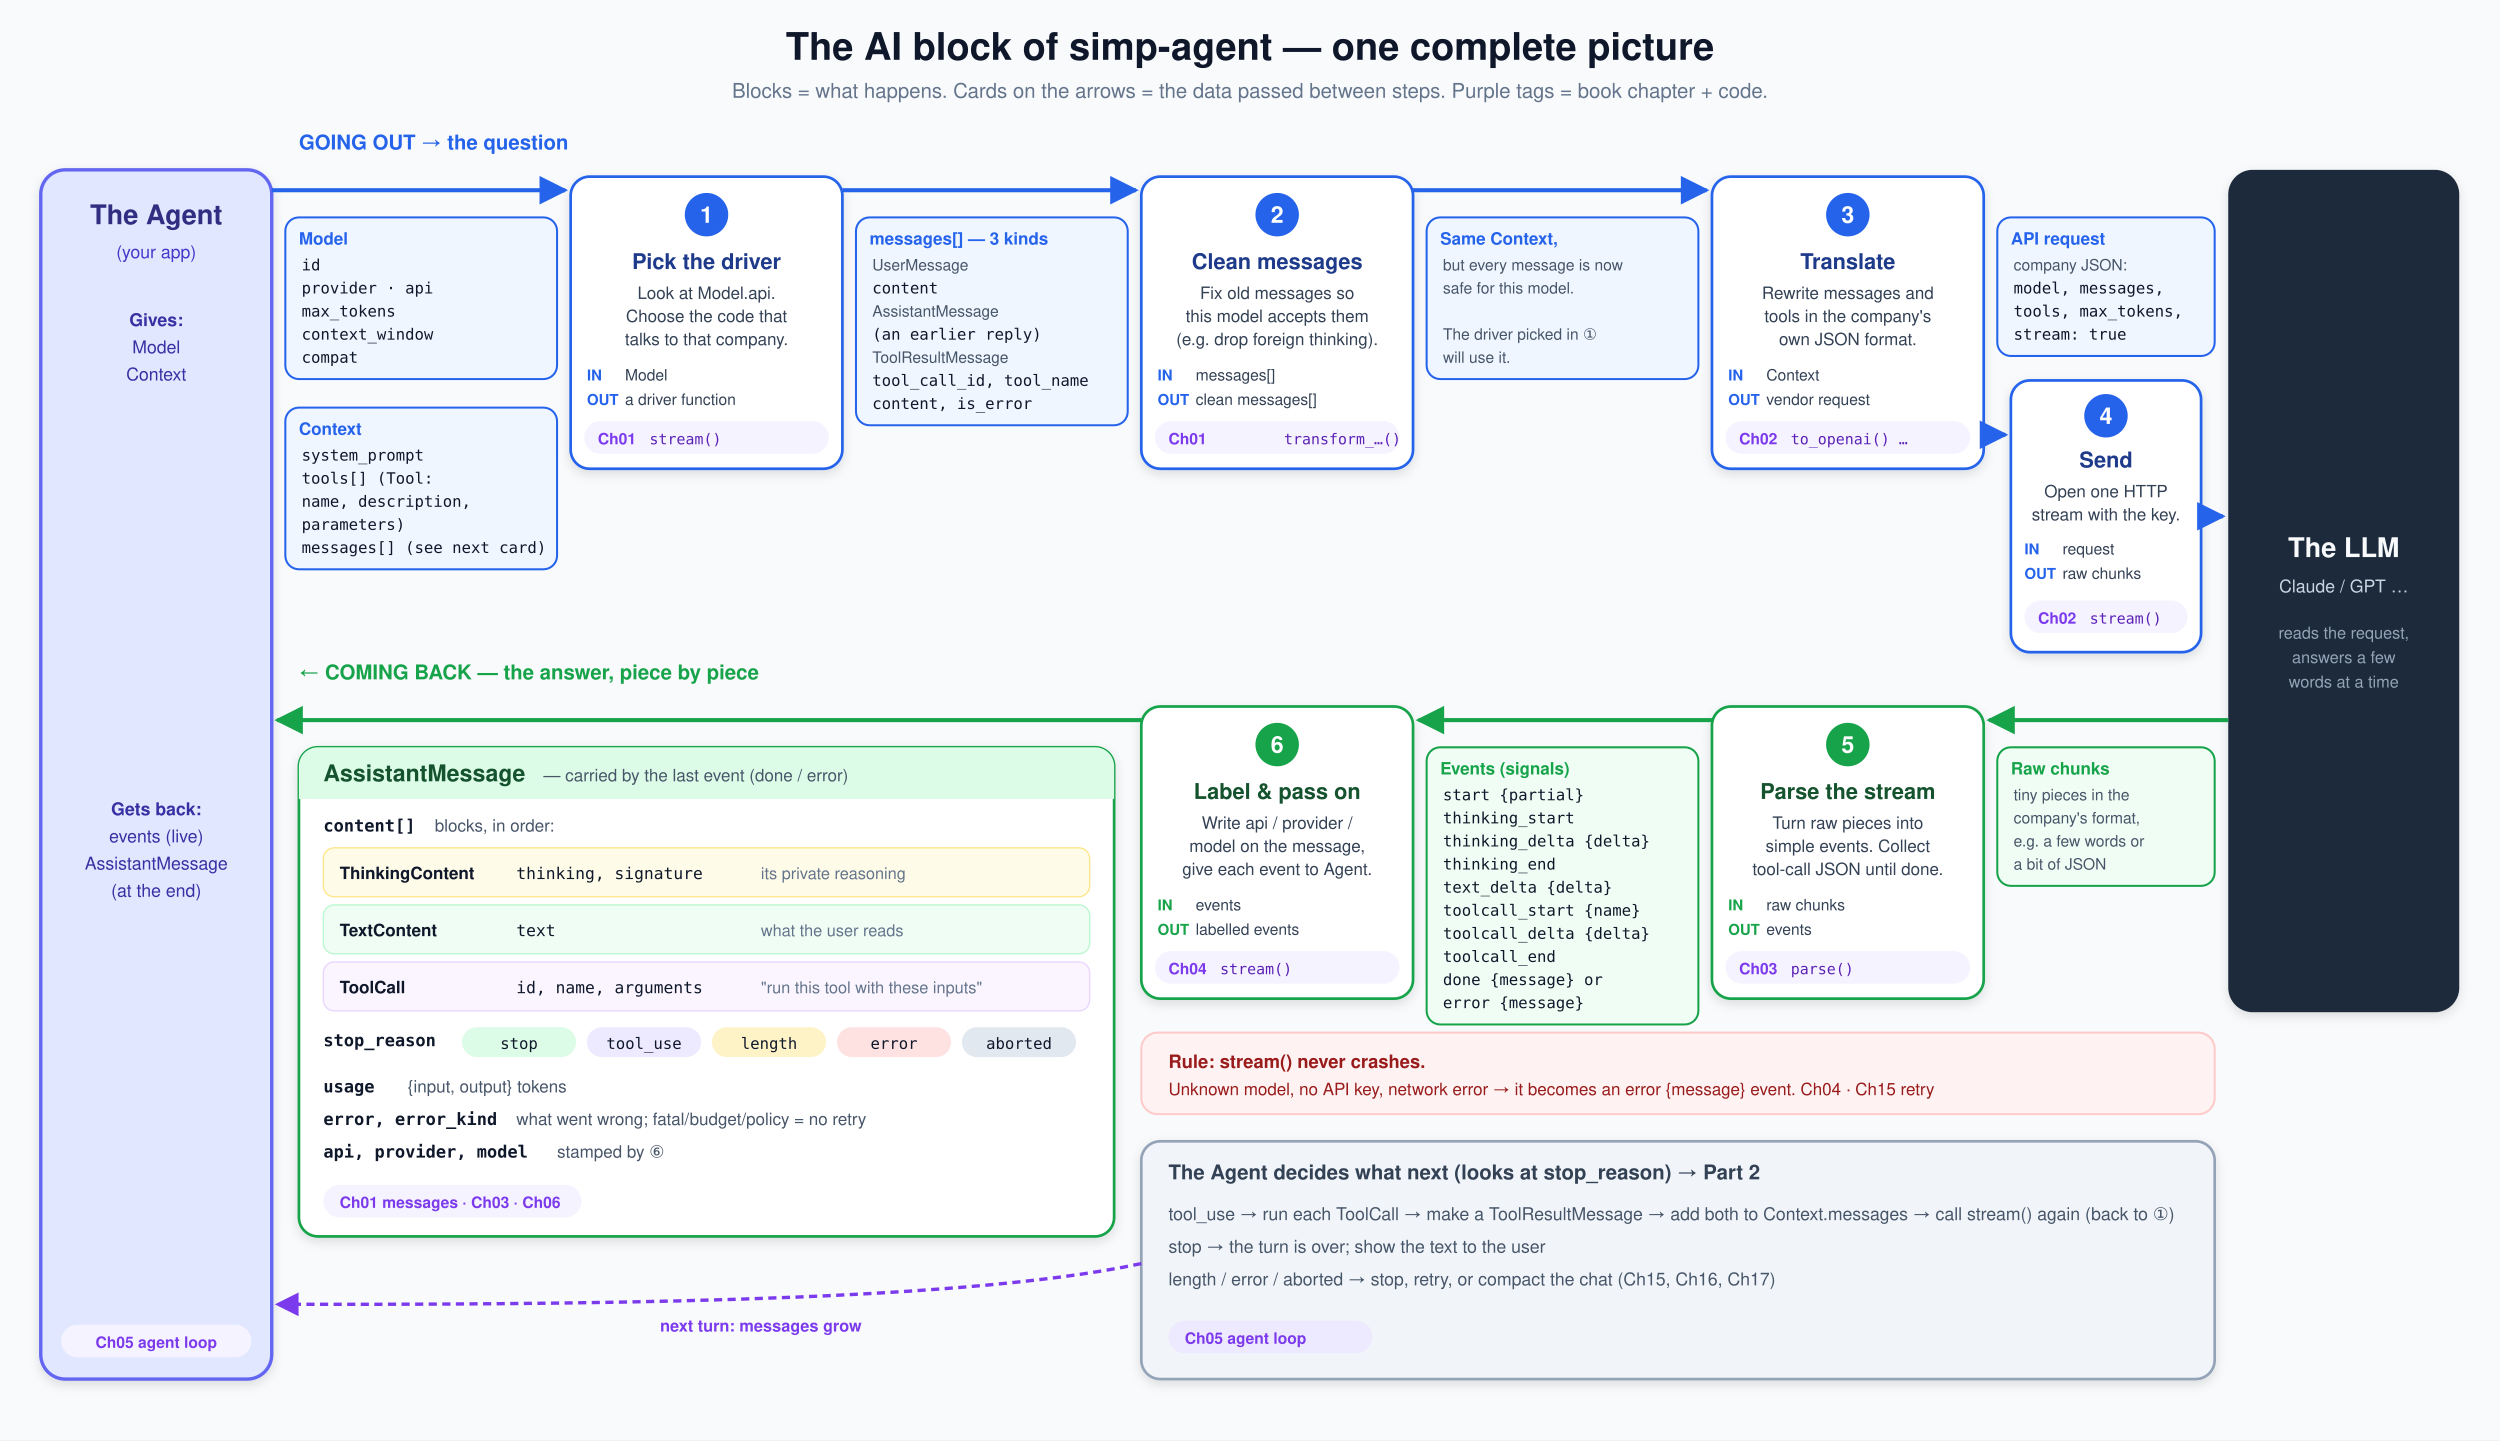
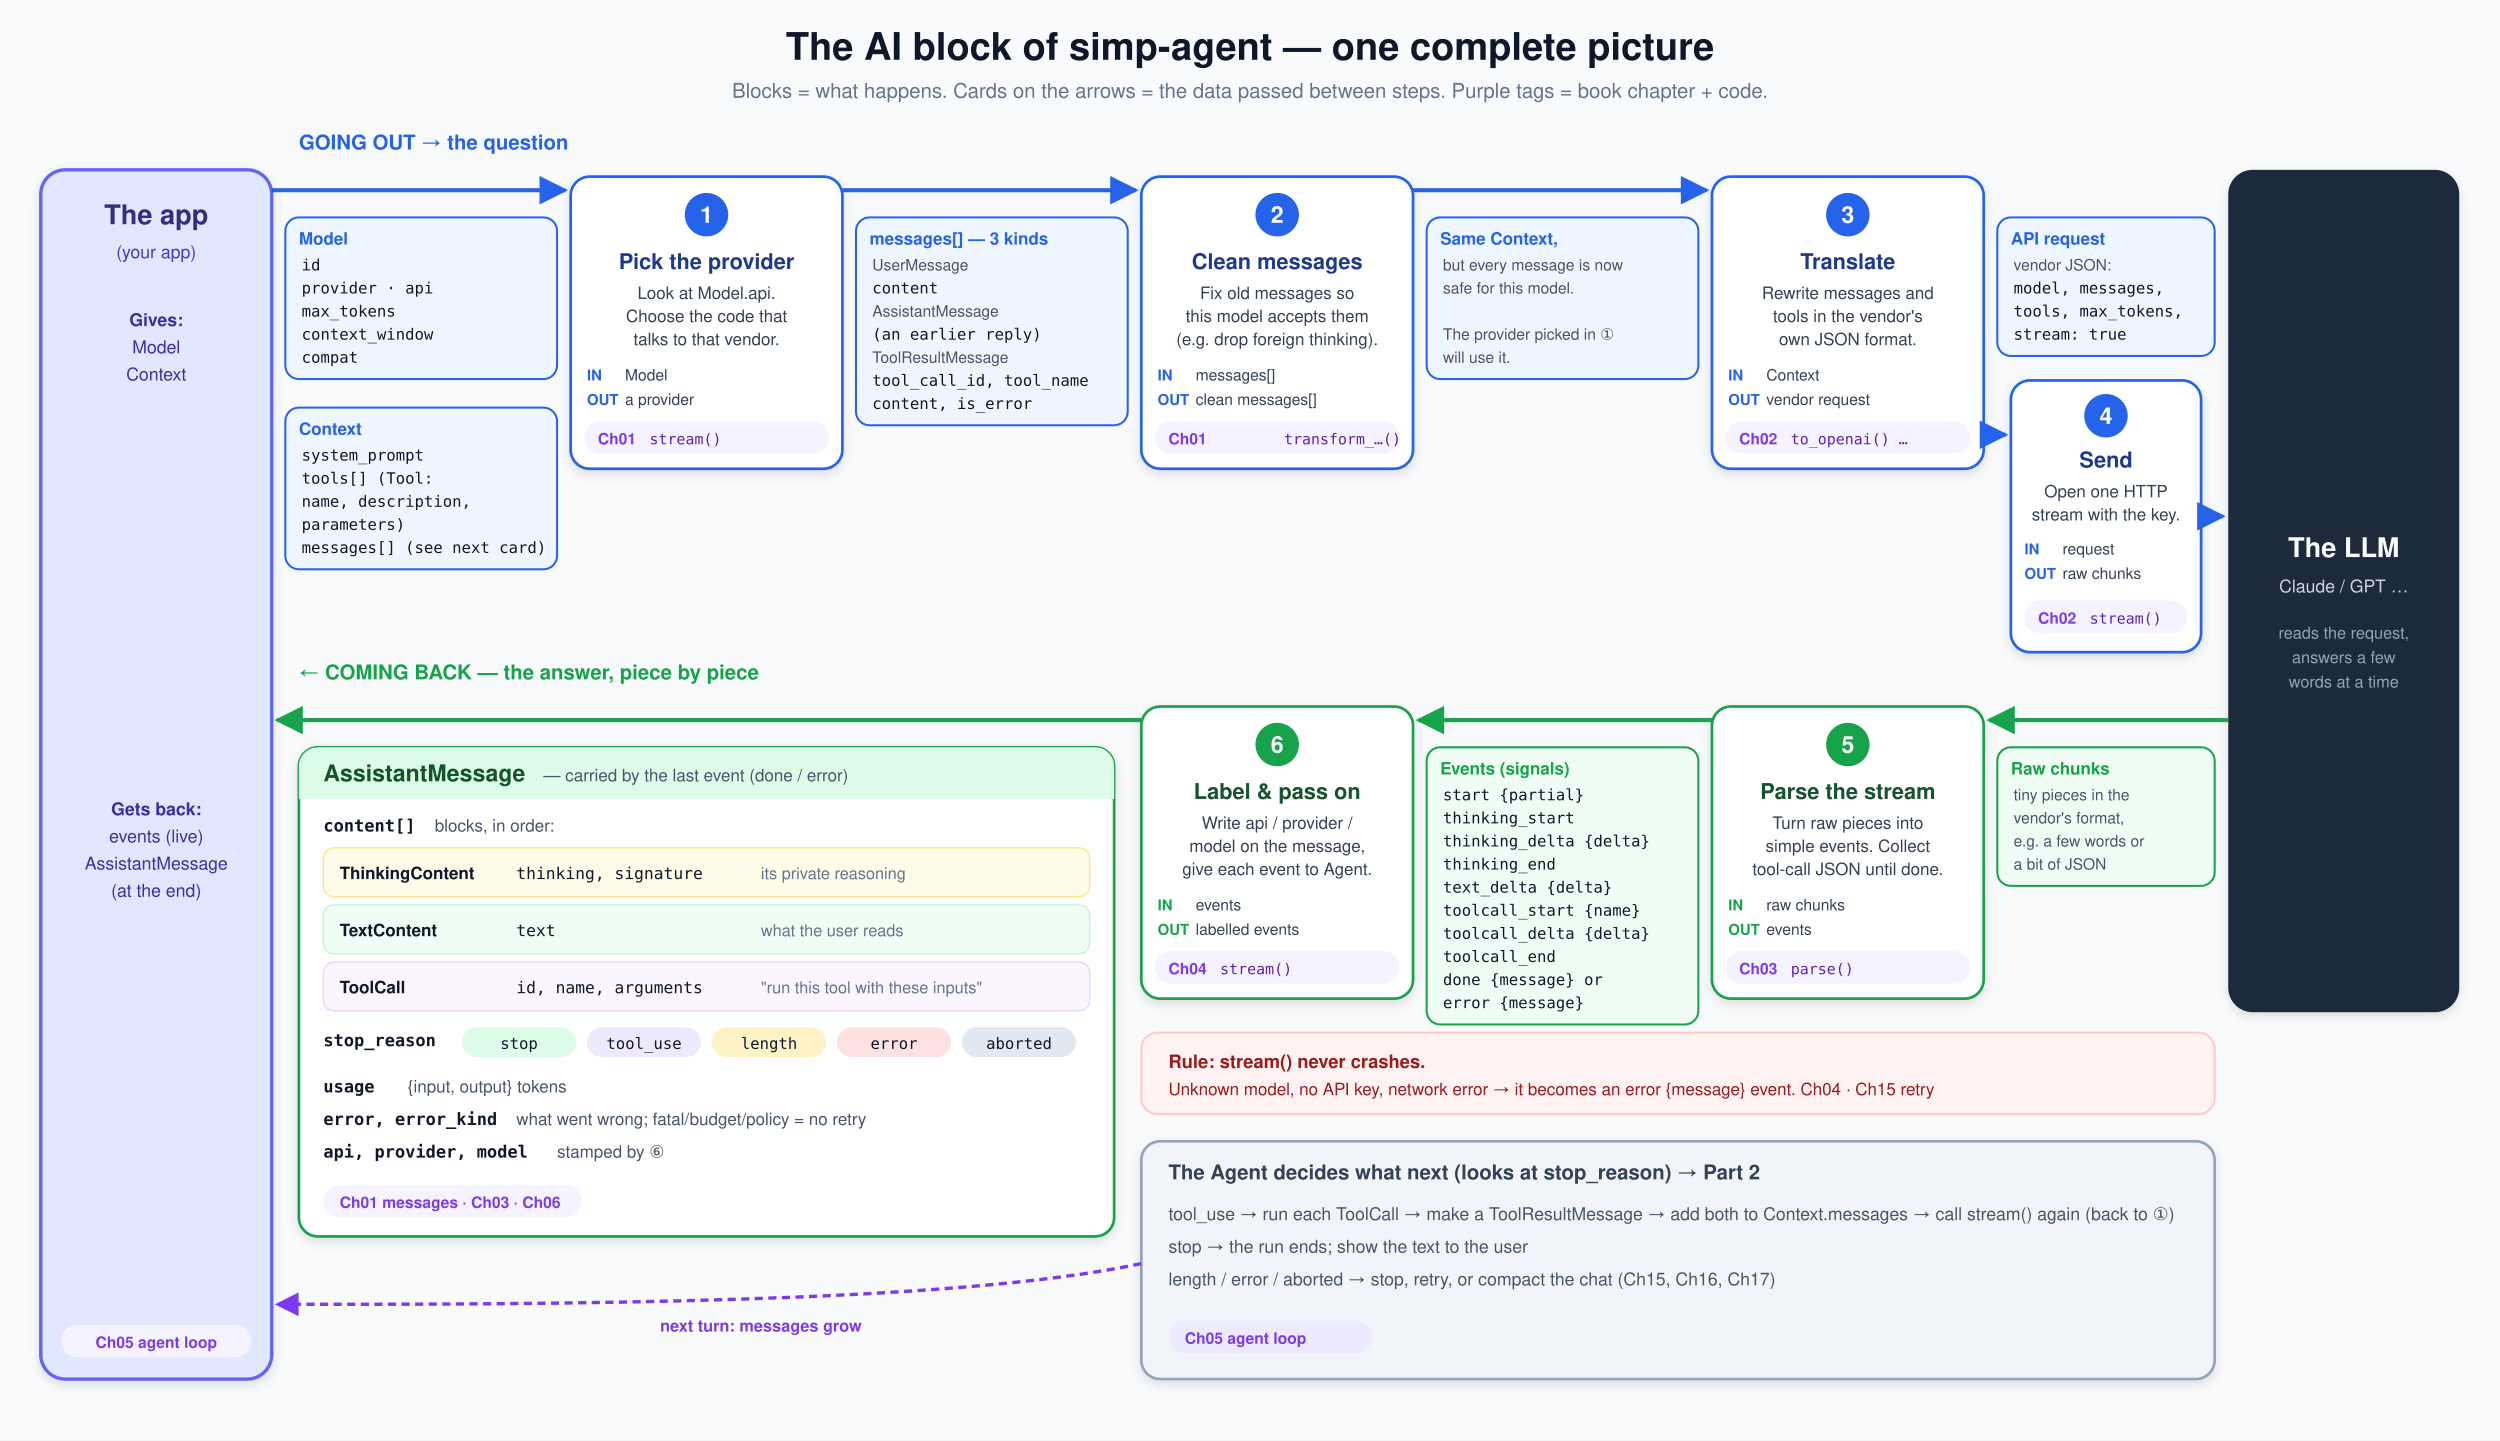
<svg xmlns="http://www.w3.org/2000/svg" width="1840" height="1060" viewBox="0 0 1840 1060" font-family="Helvetica, Arial, sans-serif">
  <defs>
    <marker id="b" viewBox="0 0 10 10" refX="9" refY="5" markerWidth="7" markerHeight="7" orient="auto">
      <path d="M0,0 L10,5 L0,10 z" fill="#2563eb" />
    </marker>
    <marker id="g" viewBox="0 0 10 10" refX="9" refY="5" markerWidth="7" markerHeight="7" orient="auto">
      <path d="M0,0 L10,5 L0,10 z" fill="#16a34a" />
    </marker>
    <marker id="p" viewBox="0 0 10 10" refX="9" refY="5" markerWidth="7" markerHeight="7" orient="auto">
      <path d="M0,0 L10,5 L0,10 z" fill="#7c3aed" />
    </marker>
    <filter id="s" x="-5%" y="-5%" width="110%" height="120%">
      <feDropShadow dx="0" dy="3" stdDeviation="4" flood-opacity="0.12" />
    </filter>
  </defs>
  <rect width="1840" height="1060" fill="#f8fafc" />
  <text x="920.0" y="44" font-size="28" fill="#0f172a" font-weight="700" text-anchor="middle">The AI block of simp-agent — one complete picture</text>
  <text x="920.0" y="72" font-size="15" fill="#64748b" font-weight="normal" text-anchor="middle">Blocks = what happens.  Cards on the arrows = the data passed between steps.  Purple tags = book chapter + code.</text>
  <text x="220" y="110" font-size="15" fill="#2563eb" font-weight="700" text-anchor="start">GOING OUT  →  the question</text>
  <text x="220" y="500" font-size="15" fill="#16a34a" font-weight="700" text-anchor="start">←  COMING BACK  —  the answer, piece by piece</text>
  <rect x="30" y="125" width="170" height="890" rx="18" fill="#e0e7ff" stroke="#6366f1" stroke-width="2.5" filter="url(#s)" />
-   <text x="115" y="165" font-size="20" fill="#312e81" font-weight="700" text-anchor="middle">The Agent</text>
+   <text x="115" y="165" font-size="20" fill="#312e81" font-weight="700" text-anchor="middle">The app</text>
  <text x="115" y="190" font-size="13" fill="#4338ca" font-weight="normal" text-anchor="middle">(your app)</text>
  <text x="115" y="240" font-size="13" fill="#3730a3" font-weight="700" text-anchor="middle">Gives:</text>
  <text x="115" y="260" font-size="13" fill="#3730a3" font-weight="normal" text-anchor="middle">Model</text>
  <text x="115" y="280" font-size="13" fill="#3730a3" font-weight="normal" text-anchor="middle">Context</text>
  <text x="115" y="600" font-size="13" fill="#3730a3" font-weight="700" text-anchor="middle">Gets back:</text>
  <text x="115" y="620" font-size="13" fill="#3730a3" font-weight="normal" text-anchor="middle">events (live)</text>
  <text x="115" y="640" font-size="13" fill="#3730a3" font-weight="normal" text-anchor="middle">AssistantMessage</text>
  <text x="115" y="660" font-size="13" fill="#3730a3" font-weight="normal" text-anchor="middle">(at the end)</text>
  <rect x="45" y="975" width="140" height="24" rx="12" fill="#f5f3ff" />
  <text x="115" y="992" font-size="11.5" fill="#7c3aed" font-weight="700" text-anchor="middle">Ch05 agent loop</text>
  <rect x="1640" y="125" width="170" height="620" rx="18" fill="#1e293b" stroke="#1e293b" stroke-width="0" filter="url(#s)" />
  <text x="1725" y="410" font-size="20" fill="#f8fafc" font-weight="700" text-anchor="middle">The LLM</text>
  <text x="1725" y="436" font-size="13" fill="#cbd5e1" font-weight="normal" text-anchor="middle">Claude / GPT …</text>
  <text x="1725" y="470" font-size="12" fill="#94a3b8" font-weight="normal" text-anchor="middle">reads the request,</text>
  <text x="1725" y="488" font-size="12" fill="#94a3b8" font-weight="normal" text-anchor="middle">answers a few</text>
  <text x="1725" y="506" font-size="12" fill="#94a3b8" font-weight="normal" text-anchor="middle">words at a time</text>
  <rect x="420" y="130" width="200" height="215" rx="14" fill="#fff" stroke="#2563eb" stroke-width="2" filter="url(#s)" />
  <circle cx="520" cy="158" r="16" fill="#2563eb" />
  <text x="520" y="164" font-size="17" fill="#fff" font-weight="700" text-anchor="middle">1</text>
-   <text x="520" y="198" font-size="16" fill="#1e3a8a" font-weight="700" text-anchor="middle">Pick the driver</text>
+   <text x="520" y="198" font-size="16" fill="#1e3a8a" font-weight="700" text-anchor="middle">Pick the provider</text>
  <text x="520" y="220" font-size="12.5" fill="#334155" font-weight="normal" text-anchor="middle">Look at Model.api.</text>
  <text x="520" y="237" font-size="12.5" fill="#334155" font-weight="normal" text-anchor="middle">Choose the code that</text>
-   <text x="520" y="254" font-size="12.5" fill="#334155" font-weight="normal" text-anchor="middle">talks to that company.</text>
+   <text x="520" y="254" font-size="12.5" fill="#334155" font-weight="normal" text-anchor="middle">talks to that vendor.</text>
  <text x="432" y="280" font-size="11" fill="#2563eb" font-weight="700" text-anchor="start">IN</text>
  <text x="460" y="280" font-size="11.5" fill="#334155" font-weight="normal" text-anchor="start">Model</text>
  <text x="432" y="298" font-size="11" fill="#2563eb" font-weight="700" text-anchor="start">OUT</text>
-   <text x="460" y="298" font-size="11.5" fill="#334155" font-weight="normal" text-anchor="start">a driver function</text>
+   <text x="460" y="298" font-size="11.5" fill="#334155" font-weight="normal" text-anchor="start">a provider</text>
  <rect x="430" y="310" width="180" height="24" rx="12" fill="#f5f3ff" />
  <text x="440" y="327" font-size="11.5" fill="#7c3aed" font-weight="700" text-anchor="start">Ch01</text>
  <text x="478" y="327" font-size="11" fill="#5b21b6" font-weight="normal" text-anchor="start" font-family="Menlo, monospace">stream()</text>
  <rect x="840" y="130" width="200" height="215" rx="14" fill="#fff" stroke="#2563eb" stroke-width="2" filter="url(#s)" />
  <circle cx="940" cy="158" r="16" fill="#2563eb" />
  <text x="940" y="164" font-size="17" fill="#fff" font-weight="700" text-anchor="middle">2</text>
  <text x="940" y="198" font-size="16" fill="#1e3a8a" font-weight="700" text-anchor="middle">Clean messages</text>
  <text x="940" y="220" font-size="12.5" fill="#334155" font-weight="normal" text-anchor="middle">Fix old messages so</text>
  <text x="940" y="237" font-size="12.5" fill="#334155" font-weight="normal" text-anchor="middle">this model accepts them</text>
  <text x="940" y="254" font-size="12.5" fill="#334155" font-weight="normal" text-anchor="middle">(e.g. drop foreign thinking).</text>
  <text x="852" y="280" font-size="11" fill="#2563eb" font-weight="700" text-anchor="start">IN</text>
  <text x="880" y="280" font-size="11.5" fill="#334155" font-weight="normal" text-anchor="start">messages[]</text>
  <text x="852" y="298" font-size="11" fill="#2563eb" font-weight="700" text-anchor="start">OUT</text>
  <text x="880" y="298" font-size="11.5" fill="#334155" font-weight="normal" text-anchor="start">clean messages[]</text>
  <rect x="850" y="310" width="180" height="24" rx="12" fill="#f5f3ff" />
  <text x="860" y="327" font-size="11.5" fill="#7c3aed" font-weight="700" text-anchor="start">Ch01</text>
  <text x="945" y="327" font-size="11" fill="#5b21b6" font-weight="normal" text-anchor="start" font-family="Menlo, monospace">transform_…()</text>
  <rect x="1260" y="130" width="200" height="215" rx="14" fill="#fff" stroke="#2563eb" stroke-width="2" filter="url(#s)" />
  <circle cx="1360" cy="158" r="16" fill="#2563eb" />
  <text x="1360" y="164" font-size="17" fill="#fff" font-weight="700" text-anchor="middle">3</text>
  <text x="1360" y="198" font-size="16" fill="#1e3a8a" font-weight="700" text-anchor="middle">Translate</text>
  <text x="1360" y="220" font-size="12.5" fill="#334155" font-weight="normal" text-anchor="middle">Rewrite messages and</text>
-   <text x="1360" y="237" font-size="12.5" fill="#334155" font-weight="normal" text-anchor="middle">tools in the company's</text>
+   <text x="1360" y="237" font-size="12.5" fill="#334155" font-weight="normal" text-anchor="middle">tools in the vendor's</text>
  <text x="1360" y="254" font-size="12.5" fill="#334155" font-weight="normal" text-anchor="middle">own JSON format.</text>
  <text x="1272" y="280" font-size="11" fill="#2563eb" font-weight="700" text-anchor="start">IN</text>
  <text x="1300" y="280" font-size="11.5" fill="#334155" font-weight="normal" text-anchor="start">Context</text>
  <text x="1272" y="298" font-size="11" fill="#2563eb" font-weight="700" text-anchor="start">OUT</text>
  <text x="1300" y="298" font-size="11.5" fill="#334155" font-weight="normal" text-anchor="start">vendor request</text>
  <rect x="1270" y="310" width="180" height="24" rx="12" fill="#f5f3ff" />
  <text x="1280" y="327" font-size="11.5" fill="#7c3aed" font-weight="700" text-anchor="start">Ch02</text>
  <text x="1318" y="327" font-size="11" fill="#5b21b6" font-weight="normal" text-anchor="start" font-family="Menlo, monospace">to_openai() …</text>
  <path d="M200 140 L416 140" stroke="#2563eb" stroke-width="3" fill="none" marker-end="url(#b)" />
  <path d="M620 140 L836 140" stroke="#2563eb" stroke-width="3" fill="none" marker-end="url(#b)" />
  <path d="M1040 140 L1256 140" stroke="#2563eb" stroke-width="3" fill="none" marker-end="url(#b)" />
  <path d="M1460 320 L1476 320" stroke="#2563eb" stroke-width="3" fill="none" marker-end="url(#b)" />
  <rect x="1480" y="280" width="140" height="200" rx="14" fill="#fff" stroke="#2563eb" stroke-width="2" filter="url(#s)" />
  <circle cx="1550" cy="306" r="16" fill="#2563eb" />
  <text x="1550" y="312" font-size="17" fill="#fff" font-weight="700" text-anchor="middle">4</text>
  <text x="1550" y="344" font-size="16" fill="#1e3a8a" font-weight="700" text-anchor="middle">Send</text>
  <text x="1550" y="366" font-size="12.5" fill="#334155" font-weight="normal" text-anchor="middle">Open one HTTP</text>
  <text x="1550" y="383" font-size="12.5" fill="#334155" font-weight="normal" text-anchor="middle">stream with the key.</text>
  <text x="1490" y="408" font-size="11" fill="#2563eb" font-weight="700" text-anchor="start">IN</text>
  <text x="1518" y="408" font-size="11.5" fill="#334155" font-weight="normal" text-anchor="start">request</text>
  <text x="1490" y="426" font-size="11" fill="#2563eb" font-weight="700" text-anchor="start">OUT</text>
  <text x="1518" y="426" font-size="11.5" fill="#334155" font-weight="normal" text-anchor="start">raw chunks</text>
  <rect x="1490" y="442" width="120" height="24" rx="12" fill="#f5f3ff" />
  <text x="1500" y="459" font-size="11.5" fill="#7c3aed" font-weight="700" text-anchor="start">Ch02</text>
  <text x="1538" y="459" font-size="11" fill="#5b21b6" font-weight="normal" text-anchor="start" font-family="Menlo, monospace">stream()</text>
  <path d="M1620 380 L1636 380" stroke="#2563eb" stroke-width="3" fill="none" marker-end="url(#b)" />
  <rect x="210" y="160" width="200" height="119" rx="10" fill="#eff6ff" stroke="#2563eb" stroke-width="1.5" />
  <text x="220" y="180" font-size="12.5" fill="#2563eb" font-weight="700" text-anchor="start">Model</text>
  <text x="222" y="199" font-size="11.5" fill="#0f172a" font-weight="normal" text-anchor="start" font-family="Menlo, monospace">id</text>
  <text x="222" y="216" font-size="11.5" fill="#0f172a" font-weight="normal" text-anchor="start" font-family="Menlo, monospace">provider · api</text>
  <text x="222" y="233" font-size="11.5" fill="#0f172a" font-weight="normal" text-anchor="start" font-family="Menlo, monospace">max_tokens</text>
  <text x="222" y="250" font-size="11.5" fill="#0f172a" font-weight="normal" text-anchor="start" font-family="Menlo, monospace">context_window</text>
  <text x="222" y="267" font-size="11.5" fill="#0f172a" font-weight="normal" text-anchor="start" font-family="Menlo, monospace">compat</text>
  <rect x="210" y="300" width="200" height="119" rx="10" fill="#eff6ff" stroke="#2563eb" stroke-width="1.5" />
  <text x="220" y="320" font-size="12.5" fill="#2563eb" font-weight="700" text-anchor="start">Context</text>
  <text x="222" y="339" font-size="11.5" fill="#0f172a" font-weight="normal" text-anchor="start" font-family="Menlo, monospace">system_prompt</text>
  <text x="222" y="356" font-size="11.5" fill="#0f172a" font-weight="normal" text-anchor="start" font-family="Menlo, monospace">tools[]  (Tool:</text>
  <text x="222" y="373" font-size="11.5" fill="#0f172a" font-weight="normal" text-anchor="start" font-family="Menlo, monospace">  name, description,</text>
  <text x="222" y="390" font-size="11.5" fill="#0f172a" font-weight="normal" text-anchor="start" font-family="Menlo, monospace">  parameters)</text>
  <text x="222" y="407" font-size="11.5" fill="#0f172a" font-weight="normal" text-anchor="start" font-family="Menlo, monospace">messages[]  (see next card)</text>
  <rect x="630" y="160" width="200" height="153" rx="10" fill="#eff6ff" stroke="#2563eb" stroke-width="1.5" />
  <text x="640" y="180" font-size="12.5" fill="#2563eb" font-weight="700" text-anchor="start">messages[] — 3 kinds</text>
  <text x="642" y="199" font-size="11.5" fill="#475569" font-weight="normal" text-anchor="start">UserMessage</text>
  <text x="642" y="216" font-size="11.5" fill="#0f172a" font-weight="normal" text-anchor="start" font-family="Menlo, monospace">  content</text>
  <text x="642" y="233" font-size="11.5" fill="#475569" font-weight="normal" text-anchor="start">AssistantMessage</text>
  <text x="642" y="250" font-size="11.5" fill="#0f172a" font-weight="normal" text-anchor="start" font-family="Menlo, monospace">  (an earlier reply)</text>
  <text x="642" y="267" font-size="11.5" fill="#475569" font-weight="normal" text-anchor="start">ToolResultMessage</text>
  <text x="642" y="284" font-size="11.5" fill="#0f172a" font-weight="normal" text-anchor="start" font-family="Menlo, monospace">  tool_call_id, tool_name</text>
  <text x="642" y="301" font-size="11.5" fill="#0f172a" font-weight="normal" text-anchor="start" font-family="Menlo, monospace">  content, is_error</text>
  <rect x="1050" y="160" width="200" height="119" rx="10" fill="#eff6ff" stroke="#2563eb" stroke-width="1.5" />
  <text x="1060" y="180" font-size="12.5" fill="#2563eb" font-weight="700" text-anchor="start">Same Context,</text>
  <text x="1062" y="199" font-size="11.5" fill="#475569" font-weight="normal" text-anchor="start">but every message is now</text>
  <text x="1062" y="216" font-size="11.5" fill="#475569" font-weight="normal" text-anchor="start">safe for this model.</text>
  <text x="1062" y="233" font-size="11.5" fill="#475569" font-weight="normal" text-anchor="start" />
-   <text x="1062" y="250" font-size="11.5" fill="#475569" font-weight="normal" text-anchor="start">The driver picked in ①</text>
+   <text x="1062" y="250" font-size="11.5" fill="#475569" font-weight="normal" text-anchor="start">The provider picked in ①</text>
  <text x="1062" y="267" font-size="11.5" fill="#475569" font-weight="normal" text-anchor="start">will use it.</text>
  <rect x="1470" y="160" width="160" height="102" rx="10" fill="#eff6ff" stroke="#2563eb" stroke-width="1.5" />
  <text x="1480" y="180" font-size="12.5" fill="#2563eb" font-weight="700" text-anchor="start">API request</text>
-   <text x="1482" y="199" font-size="11.5" fill="#475569" font-weight="normal" text-anchor="start">company JSON:</text>
+   <text x="1482" y="199" font-size="11.5" fill="#475569" font-weight="normal" text-anchor="start">vendor JSON:</text>
  <text x="1482" y="216" font-size="11.5" fill="#0f172a" font-weight="normal" text-anchor="start" font-family="Menlo, monospace">model, messages,</text>
  <text x="1482" y="233" font-size="11.5" fill="#0f172a" font-weight="normal" text-anchor="start" font-family="Menlo, monospace">tools, max_tokens,</text>
  <text x="1482" y="250" font-size="11.5" fill="#0f172a" font-weight="normal" text-anchor="start" font-family="Menlo, monospace">stream: true</text>
  <rect x="1260" y="520" width="200" height="215" rx="14" fill="#fff" stroke="#16a34a" stroke-width="2" filter="url(#s)" />
  <circle cx="1360" cy="548" r="16" fill="#16a34a" />
  <text x="1360" y="554" font-size="17" fill="#fff" font-weight="700" text-anchor="middle">5</text>
  <text x="1360" y="588" font-size="16" fill="#14532d" font-weight="700" text-anchor="middle">Parse the stream</text>
  <text x="1360" y="610" font-size="12.5" fill="#334155" font-weight="normal" text-anchor="middle">Turn raw pieces into</text>
  <text x="1360" y="627" font-size="12.5" fill="#334155" font-weight="normal" text-anchor="middle">simple events. Collect</text>
  <text x="1360" y="644" font-size="12.5" fill="#334155" font-weight="normal" text-anchor="middle">tool-call JSON until done.</text>
  <text x="1272" y="670" font-size="11" fill="#16a34a" font-weight="700" text-anchor="start">IN</text>
  <text x="1300" y="670" font-size="11.5" fill="#334155" font-weight="normal" text-anchor="start">raw chunks</text>
  <text x="1272" y="688" font-size="11" fill="#16a34a" font-weight="700" text-anchor="start">OUT</text>
  <text x="1300" y="688" font-size="11.5" fill="#334155" font-weight="normal" text-anchor="start">events</text>
  <rect x="1270" y="700" width="180" height="24" rx="12" fill="#f5f3ff" />
  <text x="1280" y="717" font-size="11.5" fill="#7c3aed" font-weight="700" text-anchor="start">Ch03</text>
  <text x="1318" y="717" font-size="11" fill="#5b21b6" font-weight="normal" text-anchor="start" font-family="Menlo, monospace">parse()</text>
  <rect x="840" y="520" width="200" height="215" rx="14" fill="#fff" stroke="#16a34a" stroke-width="2" filter="url(#s)" />
  <circle cx="940" cy="548" r="16" fill="#16a34a" />
  <text x="940" y="554" font-size="17" fill="#fff" font-weight="700" text-anchor="middle">6</text>
  <text x="940" y="588" font-size="16" fill="#14532d" font-weight="700" text-anchor="middle">Label &amp; pass on</text>
  <text x="940" y="610" font-size="12.5" fill="#334155" font-weight="normal" text-anchor="middle">Write api / provider /</text>
  <text x="940" y="627" font-size="12.5" fill="#334155" font-weight="normal" text-anchor="middle">model on the message,</text>
  <text x="940" y="644" font-size="12.5" fill="#334155" font-weight="normal" text-anchor="middle">give each event to Agent.</text>
  <text x="852" y="670" font-size="11" fill="#16a34a" font-weight="700" text-anchor="start">IN</text>
  <text x="880" y="670" font-size="11.5" fill="#334155" font-weight="normal" text-anchor="start">events</text>
  <text x="852" y="688" font-size="11" fill="#16a34a" font-weight="700" text-anchor="start">OUT</text>
  <text x="880" y="688" font-size="11.5" fill="#334155" font-weight="normal" text-anchor="start">labelled events</text>
  <rect x="850" y="700" width="180" height="24" rx="12" fill="#f5f3ff" />
  <text x="860" y="717" font-size="11.5" fill="#7c3aed" font-weight="700" text-anchor="start">Ch04</text>
  <text x="898" y="717" font-size="11" fill="#5b21b6" font-weight="normal" text-anchor="start" font-family="Menlo, monospace">stream()</text>
  <path d="M1640 530 L1464 530" stroke="#16a34a" stroke-width="3" fill="none" marker-end="url(#g)" />
  <path d="M1260 530 L1044 530" stroke="#16a34a" stroke-width="3" fill="none" marker-end="url(#g)" />
  <path d="M840 530 L204 530" stroke="#16a34a" stroke-width="3" fill="none" marker-end="url(#g)" />
  <rect x="1470" y="550" width="160" height="102" rx="10" fill="#f0fdf4" stroke="#16a34a" stroke-width="1.5" />
  <text x="1480" y="570" font-size="12.5" fill="#16a34a" font-weight="700" text-anchor="start">Raw chunks</text>
  <text x="1482" y="589" font-size="11.5" fill="#475569" font-weight="normal" text-anchor="start">tiny pieces in the</text>
-   <text x="1482" y="606" font-size="11.5" fill="#475569" font-weight="normal" text-anchor="start">company's format,</text>
+   <text x="1482" y="606" font-size="11.5" fill="#475569" font-weight="normal" text-anchor="start">vendor's format,</text>
  <text x="1482" y="623" font-size="11.5" fill="#475569" font-weight="normal" text-anchor="start">e.g. a few words or</text>
  <text x="1482" y="640" font-size="11.5" fill="#475569" font-weight="normal" text-anchor="start">a bit of JSON</text>
  <rect x="1050" y="550" width="200" height="204" rx="10" fill="#f0fdf4" stroke="#16a34a" stroke-width="1.5" />
  <text x="1060" y="570" font-size="12.5" fill="#16a34a" font-weight="700" text-anchor="start">Events (signals)</text>
  <text x="1062" y="589" font-size="11.5" fill="#0f172a" font-weight="normal" text-anchor="start" font-family="Menlo, monospace">start {partial}</text>
  <text x="1062" y="606" font-size="11.5" fill="#0f172a" font-weight="normal" text-anchor="start" font-family="Menlo, monospace">thinking_start</text>
  <text x="1062" y="623" font-size="11.5" fill="#0f172a" font-weight="normal" text-anchor="start" font-family="Menlo, monospace">thinking_delta {delta}</text>
  <text x="1062" y="640" font-size="11.5" fill="#0f172a" font-weight="normal" text-anchor="start" font-family="Menlo, monospace">thinking_end</text>
  <text x="1062" y="657" font-size="11.5" fill="#0f172a" font-weight="normal" text-anchor="start" font-family="Menlo, monospace">text_delta {delta}</text>
  <text x="1062" y="674" font-size="11.5" fill="#0f172a" font-weight="normal" text-anchor="start" font-family="Menlo, monospace">toolcall_start {name}</text>
  <text x="1062" y="691" font-size="11.5" fill="#0f172a" font-weight="normal" text-anchor="start" font-family="Menlo, monospace">toolcall_delta {delta}</text>
  <text x="1062" y="708" font-size="11.5" fill="#0f172a" font-weight="normal" text-anchor="start" font-family="Menlo, monospace">toolcall_end</text>
  <text x="1062" y="725" font-size="11.5" fill="#0f172a" font-weight="normal" text-anchor="start" font-family="Menlo, monospace">done {message}  or</text>
  <text x="1062" y="742" font-size="11.5" fill="#0f172a" font-weight="normal" text-anchor="start" font-family="Menlo, monospace">error {message}</text>
  <rect x="220" y="550" width="600" height="360" rx="14" fill="#fff" stroke="#16a34a" stroke-width="2" filter="url(#s)" />
  <rect x="220" y="550" width="600" height="38" rx="14" fill="#dcfce7" />
  <rect x="220" y="575" width="600" height="13" fill="#dcfce7" />
  <text x="238" y="575" font-size="17" fill="#14532d" font-weight="700" text-anchor="start">AssistantMessage</text>
  <text x="400" y="575" font-size="12.5" fill="#475569" font-weight="normal" text-anchor="start">— carried by the last event (done / error)</text>
  <text x="238" y="612" font-size="12.5" fill="#0f172a" font-weight="700" text-anchor="start" font-family="Menlo, monospace">content[]</text>
  <text x="320" y="612" font-size="12.5" fill="#475569" font-weight="normal" text-anchor="start">blocks, in order:</text>
  <rect x="238" y="624" width="564" height="36" rx="8" fill="#fefce8" stroke="#fde68a" />
  <text x="250" y="647" font-size="12.5" fill="#0f172a" font-weight="700" text-anchor="start">ThinkingContent</text>
  <text x="380" y="647" font-size="12" fill="#0f172a" font-weight="normal" text-anchor="start" font-family="Menlo, monospace">thinking, signature</text>
  <text x="560" y="647" font-size="12" fill="#64748b" font-weight="normal" text-anchor="start">its private reasoning</text>
  <rect x="238" y="666" width="564" height="36" rx="8" fill="#f0fdf4" stroke="#bbf7d0" />
  <text x="250" y="689" font-size="12.5" fill="#0f172a" font-weight="700" text-anchor="start">TextContent</text>
  <text x="380" y="689" font-size="12" fill="#0f172a" font-weight="normal" text-anchor="start" font-family="Menlo, monospace">text</text>
  <text x="560" y="689" font-size="12" fill="#64748b" font-weight="normal" text-anchor="start">what the user reads</text>
  <rect x="238" y="708" width="564" height="36" rx="8" fill="#faf5ff" stroke="#e9d5ff" />
  <text x="250" y="731" font-size="12.5" fill="#0f172a" font-weight="700" text-anchor="start">ToolCall</text>
  <text x="380" y="731" font-size="12" fill="#0f172a" font-weight="normal" text-anchor="start" font-family="Menlo, monospace">id, name, arguments</text>
  <text x="560" y="731" font-size="12" fill="#64748b" font-weight="normal" text-anchor="start">"run this tool with these inputs"</text>
  <text x="238" y="770" font-size="12.5" fill="#0f172a" font-weight="700" text-anchor="start" font-family="Menlo, monospace">stop_reason</text>
  <rect x="340" y="756" width="84" height="22" rx="11" fill="#dcfce7" />
  <text x="382" y="772" font-size="11.5" fill="#0f172a" font-weight="normal" text-anchor="middle" font-family="Menlo, monospace">stop</text>
  <rect x="432" y="756" width="84" height="22" rx="11" fill="#ede9fe" />
  <text x="474" y="772" font-size="11.5" fill="#0f172a" font-weight="normal" text-anchor="middle" font-family="Menlo, monospace">tool_use</text>
  <rect x="524" y="756" width="84" height="22" rx="11" fill="#fef3c7" />
  <text x="566" y="772" font-size="11.5" fill="#0f172a" font-weight="normal" text-anchor="middle" font-family="Menlo, monospace">length</text>
  <rect x="616" y="756" width="84" height="22" rx="11" fill="#fee2e2" />
  <text x="658" y="772" font-size="11.5" fill="#0f172a" font-weight="normal" text-anchor="middle" font-family="Menlo, monospace">error</text>
  <rect x="708" y="756" width="84" height="22" rx="11" fill="#e2e8f0" />
  <text x="750" y="772" font-size="11.5" fill="#0f172a" font-weight="normal" text-anchor="middle" font-family="Menlo, monospace">aborted</text>
  <text x="238" y="804" font-size="12.5" fill="#0f172a" font-weight="700" text-anchor="start" font-family="Menlo, monospace">usage</text>
  <text x="300" y="804" font-size="12.5" fill="#475569" font-weight="normal" text-anchor="start">{input, output} tokens</text>
  <text x="238" y="828" font-size="12.5" fill="#0f172a" font-weight="700" text-anchor="start" font-family="Menlo, monospace">error, error_kind</text>
  <text x="380" y="828" font-size="12.5" fill="#475569" font-weight="normal" text-anchor="start">what went wrong; fatal/budget/policy = no retry</text>
  <text x="238" y="852" font-size="12.5" fill="#0f172a" font-weight="700" text-anchor="start" font-family="Menlo, monospace">api, provider, model</text>
  <text x="410" y="852" font-size="12.5" fill="#475569" font-weight="normal" text-anchor="start">stamped by ⑥</text>
  <rect x="238" y="872" width="190" height="24" rx="12" fill="#f5f3ff" />
  <text x="250" y="889" font-size="11.5" fill="#7c3aed" font-weight="700" text-anchor="start">Ch01 messages · Ch03 · Ch06</text>
  <rect x="840" y="760" width="790" height="60" rx="12" fill="#fef2f2" stroke="#fecaca" stroke-width="1.5" />
  <text x="860" y="786" font-size="13.5" fill="#991b1b" font-weight="700" text-anchor="start">Rule: stream() never crashes.</text>
  <text x="860" y="806" font-size="12.5" fill="#991b1b" font-weight="normal" text-anchor="start">Unknown model, no API key, network error → it becomes an  error {message}  event.   Ch04 · Ch15 retry</text>
  <rect x="840" y="840" width="790" height="175" rx="14" fill="#f1f5f9" stroke="#94a3b8" stroke-width="2" filter="url(#s)" />
  <text x="860" y="868" font-size="15" fill="#334155" font-weight="700" text-anchor="start">The Agent decides what next (looks at stop_reason)  → Part 2</text>
  <text x="860" y="898" font-size="13" fill="#475569" font-weight="normal" text-anchor="start">tool_use →  run each ToolCall  →  make a ToolResultMessage  →  add both to Context.messages  →  call stream() again (back to ①)</text>
-   <text x="860" y="922" font-size="13" fill="#475569" font-weight="normal" text-anchor="start">stop     →  the turn is over; show the text to the user</text>
+   <text x="860" y="922" font-size="13" fill="#475569" font-weight="normal" text-anchor="start">stop     →  the run ends; show the text to the user</text>
  <text x="860" y="946" font-size="13" fill="#475569" font-weight="normal" text-anchor="start">length / error / aborted  →  stop, retry, or compact the chat (Ch15, Ch16, Ch17)</text>
  <rect x="860" y="972" width="150" height="24" rx="12" fill="#ede9fe" />
  <text x="872" y="989" font-size="11.5" fill="#7c3aed" font-weight="700" text-anchor="start">Ch05 agent loop</text>
  <path d="M840 930 C700 960 400 960 204 960" stroke="#7c3aed" stroke-width="2.5" fill="none" stroke-dasharray="6 4" marker-end="url(#p)" />
  <text x="560" y="980" font-size="12" fill="#7c3aed" font-weight="700" text-anchor="middle">next turn: messages grow</text>
</svg>
